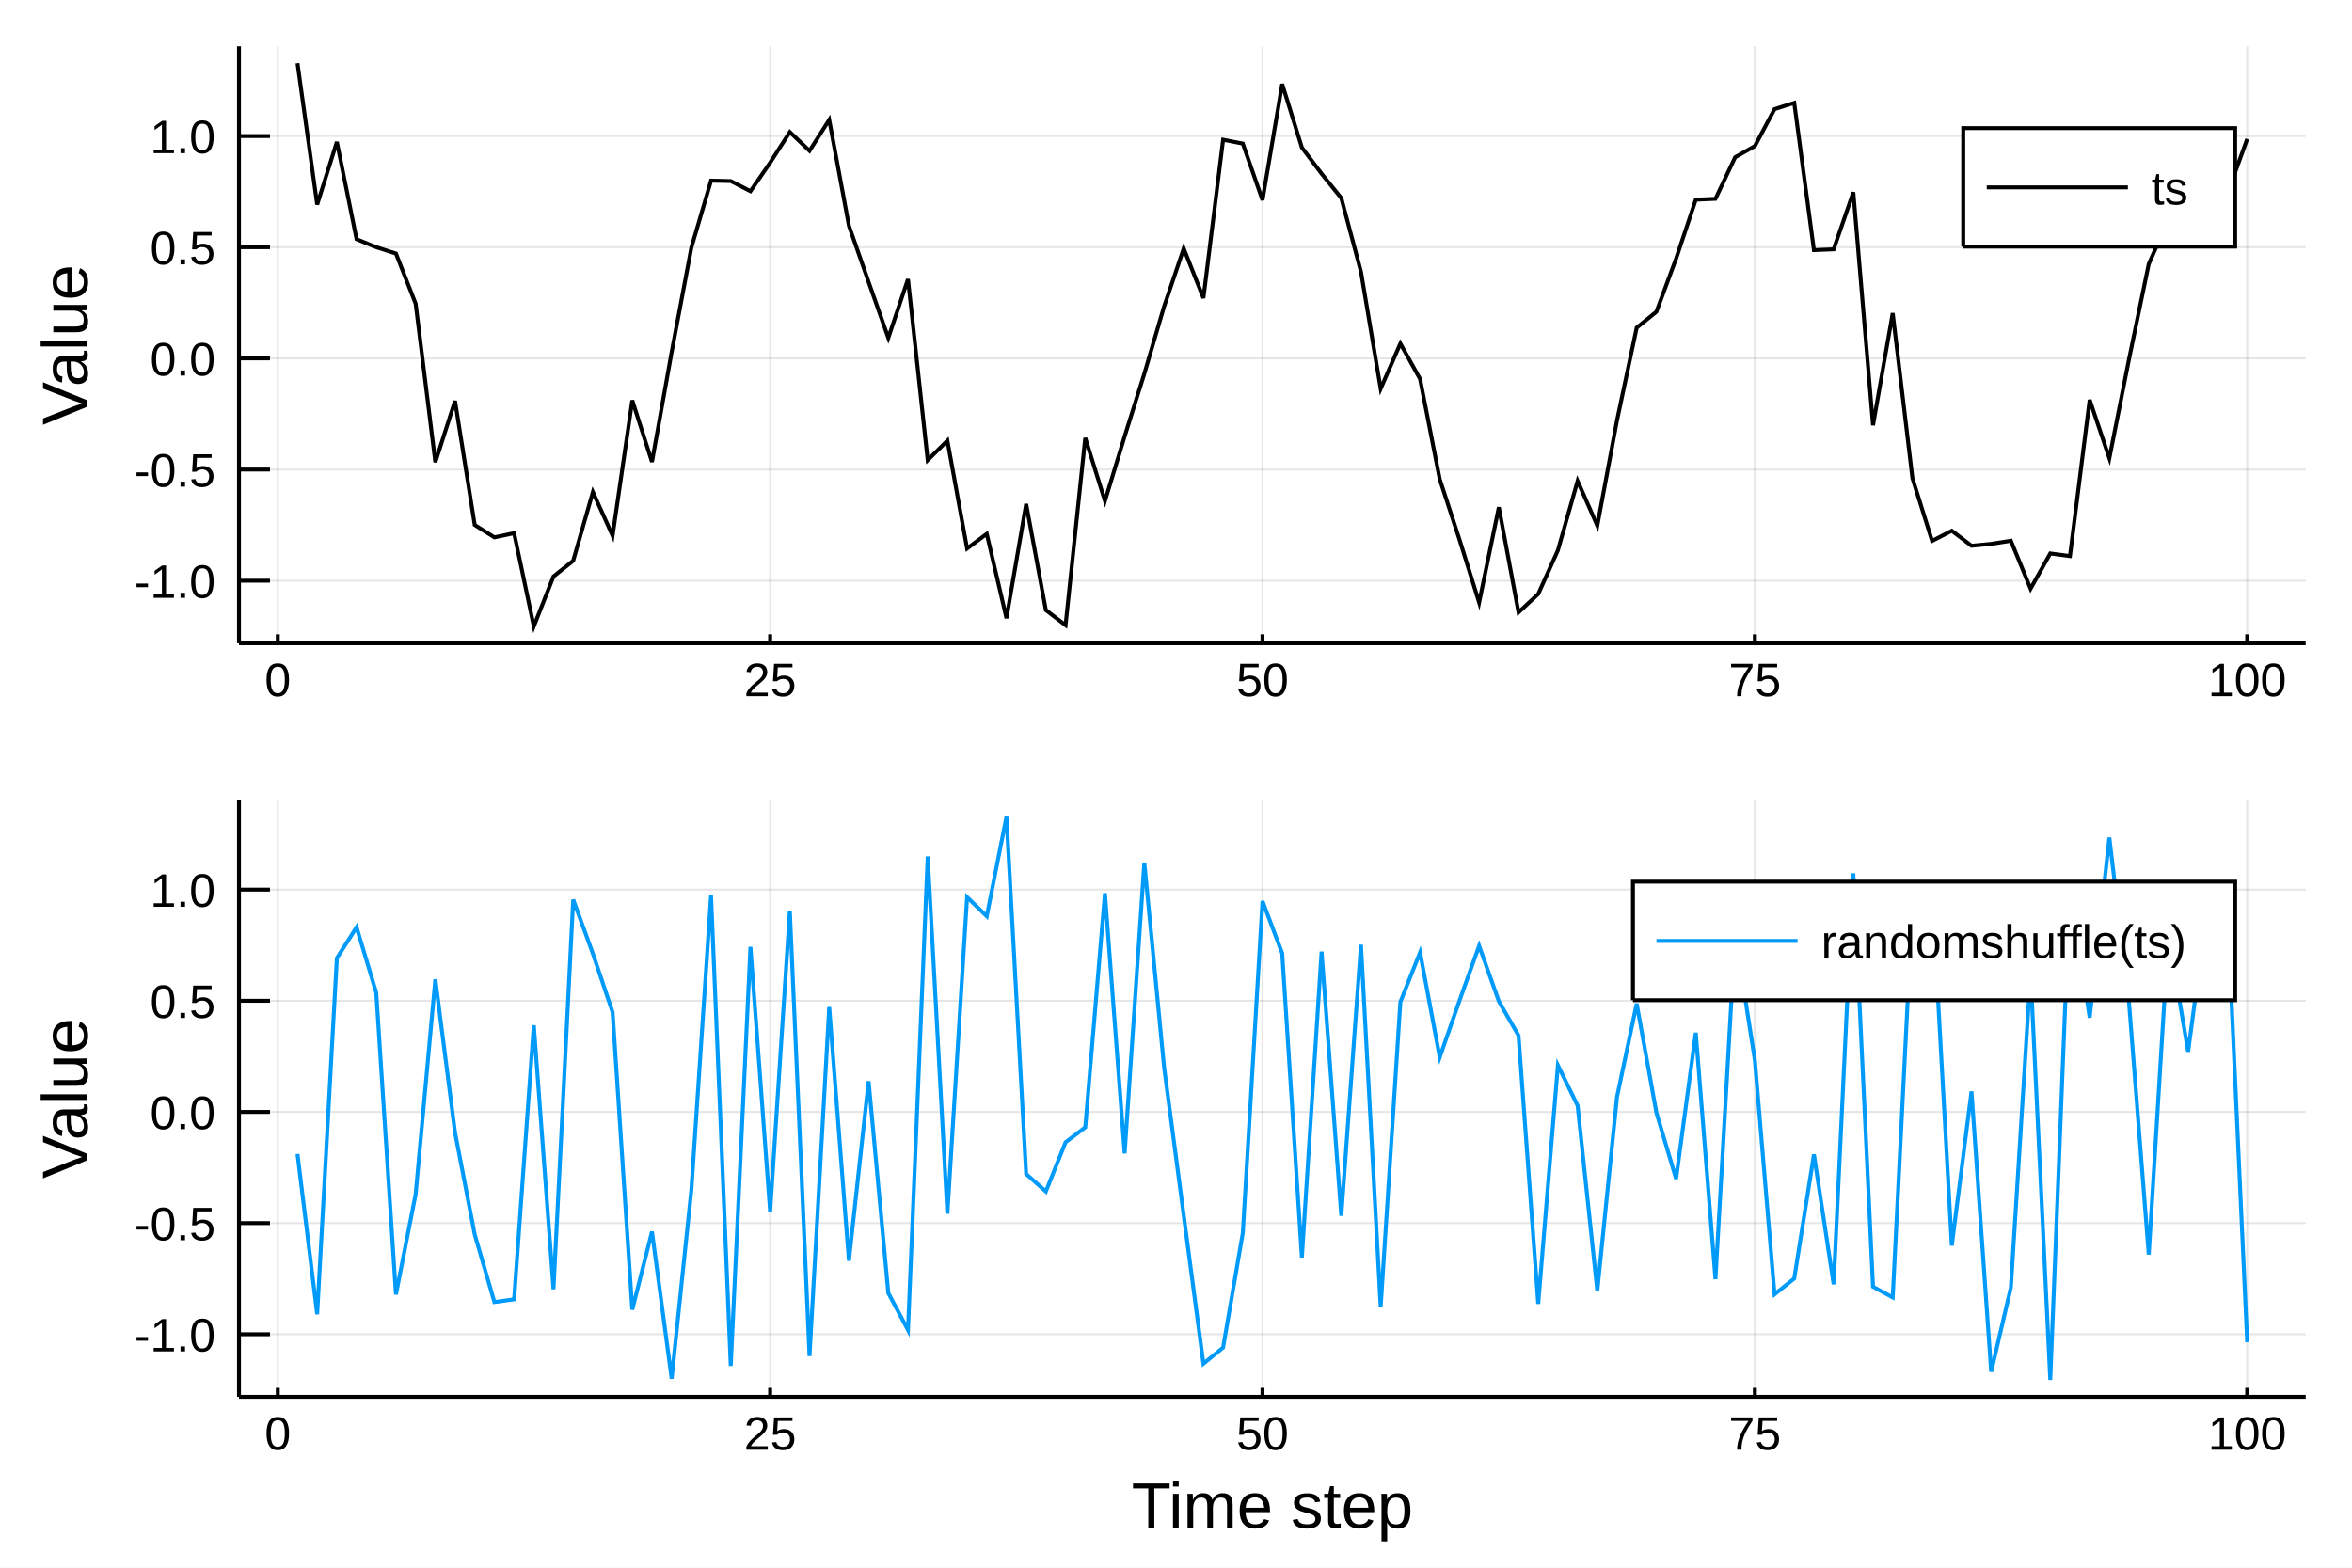
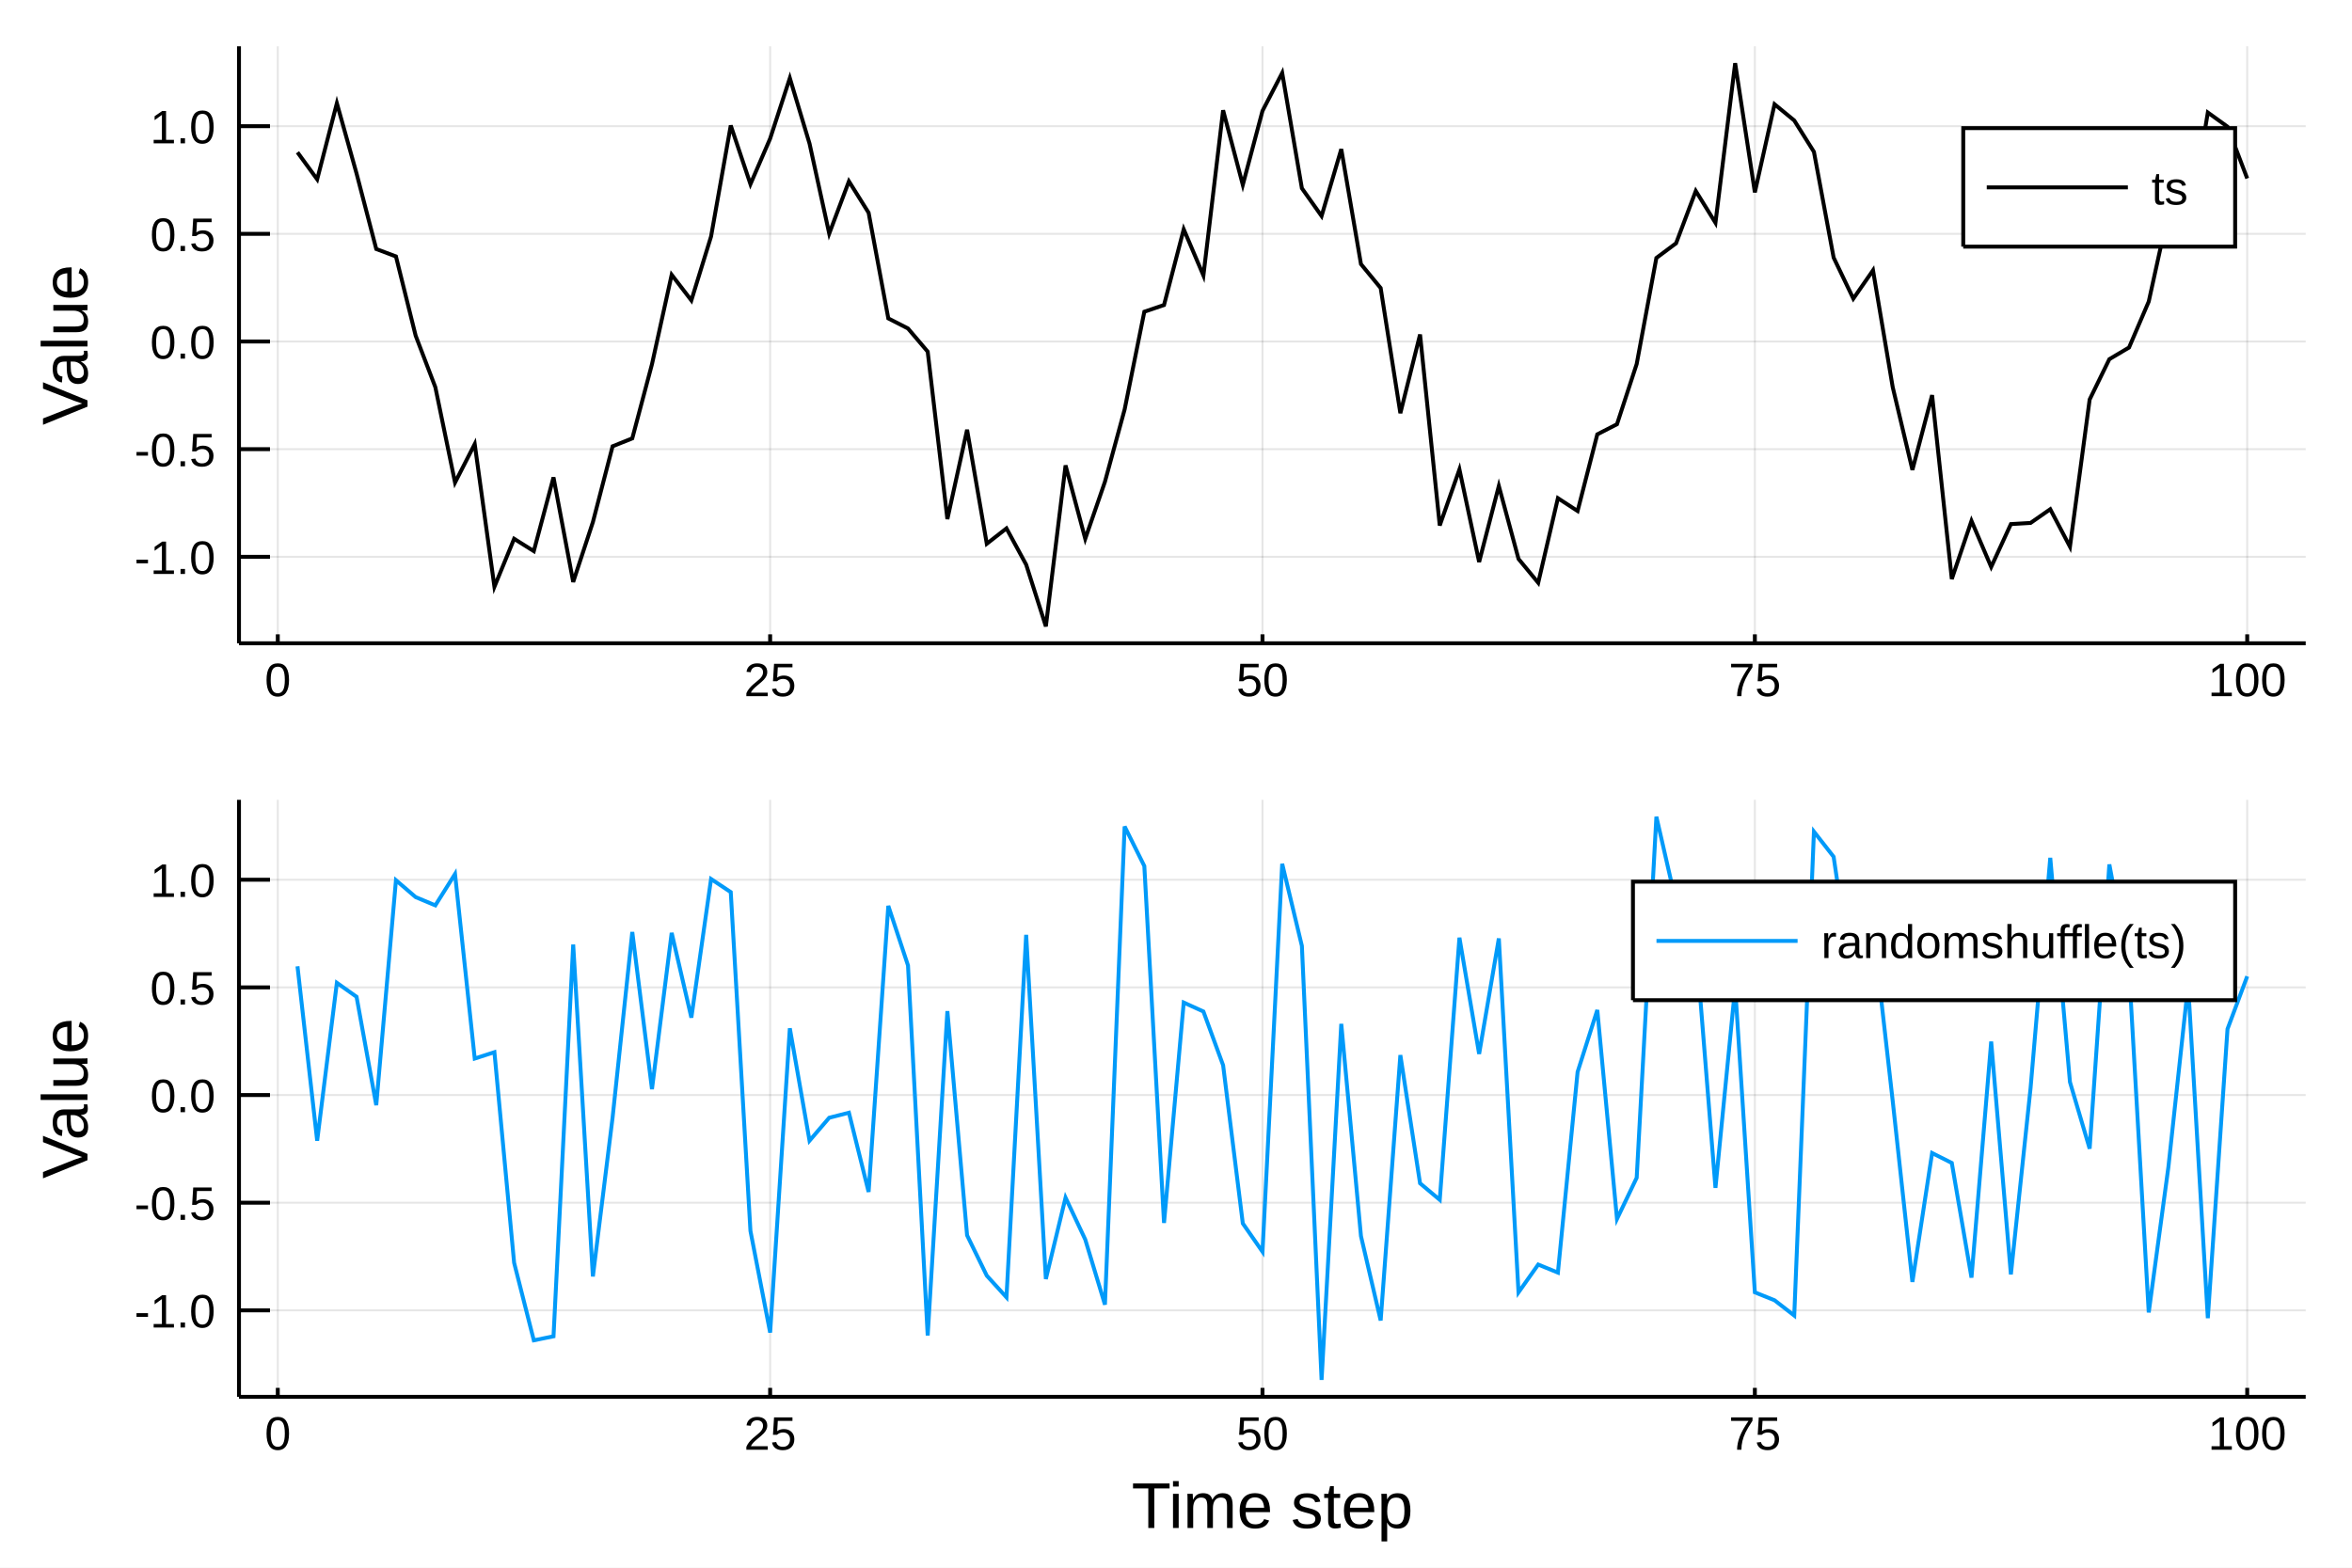
<svg xmlns="http://www.w3.org/2000/svg" width="600" height="400" viewBox="0 0 2400 1600">
  <defs>
-     <clipPath id="clip4500">
+     <clipPath id="clip0600">
      <rect x="0" y="0" width="2400" height="1600" />
    </clipPath>
  </defs>
-   <polygon clip-path="url(#clip4500)" points=" 0,1600 2400,1600 2400,0 0,0    " fill="#ffffff" fill-rule="evenodd" fill-opacity="1" />
+   <path clip-path="url(#clip0600)" d=" M0 1600 L2400 1600 L2400 0 L0 0  Z   " fill="#ffffff" fill-rule="evenodd" fill-opacity="1" />
  <defs>
-     <clipPath id="clip4501">
+     <clipPath id="clip0601">
      <rect x="480" y="0" width="1681" height="1600" />
    </clipPath>
  </defs>
-   <polygon clip-path="url(#clip4500)" points=" 243.864,656.547 2352.76,656.547 2352.76,47.244 243.864,47.244    " fill="#ffffff" fill-rule="evenodd" fill-opacity="1" />
+   <path clip-path="url(#clip0600)" d=" M243.864 656.547 L2352.76 656.547 L2352.76 47.244 L243.864 47.244  Z   " fill="#ffffff" fill-rule="evenodd" fill-opacity="1" />
  <defs>
-     <clipPath id="clip4502">
+     <clipPath id="clip0602">
      <rect x="243" y="47" width="2110" height="610" />
    </clipPath>
  </defs>
-   <polyline clip-path="url(#clip4502)" style="stroke:#000000; stroke-width:2; stroke-opacity:0.1; fill:none" points="   283.454,656.547 283.454,47.244    " />
-   <polyline clip-path="url(#clip4502)" style="stroke:#000000; stroke-width:2; stroke-opacity:0.1; fill:none" points="   785.858,656.547 785.858,47.244    " />
-   <polyline clip-path="url(#clip4502)" style="stroke:#000000; stroke-width:2; stroke-opacity:0.1; fill:none" points="   1288.26,656.547 1288.26,47.244    " />
-   <polyline clip-path="url(#clip4502)" style="stroke:#000000; stroke-width:2; stroke-opacity:0.1; fill:none" points="   1790.67,656.547 1790.67,47.244    " />
-   <polyline clip-path="url(#clip4502)" style="stroke:#000000; stroke-width:2; stroke-opacity:0.1; fill:none" points="   2293.07,656.547 2293.07,47.244    " />
-   <polyline clip-path="url(#clip4502)" style="stroke:#000000; stroke-width:2; stroke-opacity:0.1; fill:none" points="   243.864,592.692 2352.76,592.692    " />
-   <polyline clip-path="url(#clip4502)" style="stroke:#000000; stroke-width:2; stroke-opacity:0.1; fill:none" points="   243.864,479.235 2352.76,479.235    " />
-   <polyline clip-path="url(#clip4502)" style="stroke:#000000; stroke-width:2; stroke-opacity:0.1; fill:none" points="   243.864,365.778 2352.76,365.778    " />
-   <polyline clip-path="url(#clip4502)" style="stroke:#000000; stroke-width:2; stroke-opacity:0.1; fill:none" points="   243.864,252.32 2352.76,252.32    " />
-   <polyline clip-path="url(#clip4502)" style="stroke:#000000; stroke-width:2; stroke-opacity:0.1; fill:none" points="   243.864,138.863 2352.76,138.863    " />
-   <polyline clip-path="url(#clip4500)" style="stroke:#000000; stroke-width:4; stroke-opacity:1; fill:none" points="   243.864,656.547 2352.76,656.547    " />
-   <polyline clip-path="url(#clip4500)" style="stroke:#000000; stroke-width:4; stroke-opacity:1; fill:none" points="   243.864,656.547 243.864,47.244    " />
-   <polyline clip-path="url(#clip4500)" style="stroke:#000000; stroke-width:4; stroke-opacity:1; fill:none" points="   283.454,656.547 283.454,647.407    " />
-   <polyline clip-path="url(#clip4500)" style="stroke:#000000; stroke-width:4; stroke-opacity:1; fill:none" points="   785.858,656.547 785.858,647.407    " />
-   <polyline clip-path="url(#clip4500)" style="stroke:#000000; stroke-width:4; stroke-opacity:1; fill:none" points="   1288.26,656.547 1288.26,647.407    " />
-   <polyline clip-path="url(#clip4500)" style="stroke:#000000; stroke-width:4; stroke-opacity:1; fill:none" points="   1790.67,656.547 1790.67,647.407    " />
-   <polyline clip-path="url(#clip4500)" style="stroke:#000000; stroke-width:4; stroke-opacity:1; fill:none" points="   2293.07,656.547 2293.07,647.407    " />
-   <polyline clip-path="url(#clip4500)" style="stroke:#000000; stroke-width:4; stroke-opacity:1; fill:none" points="   243.864,592.692 275.498,592.692    " />
-   <polyline clip-path="url(#clip4500)" style="stroke:#000000; stroke-width:4; stroke-opacity:1; fill:none" points="   243.864,479.235 275.498,479.235    " />
-   <polyline clip-path="url(#clip4500)" style="stroke:#000000; stroke-width:4; stroke-opacity:1; fill:none" points="   243.864,365.778 275.498,365.778    " />
-   <polyline clip-path="url(#clip4500)" style="stroke:#000000; stroke-width:4; stroke-opacity:1; fill:none" points="   243.864,252.32 275.498,252.32    " />
-   <polyline clip-path="url(#clip4500)" style="stroke:#000000; stroke-width:4; stroke-opacity:1; fill:none" points="   243.864,138.863 275.498,138.863    " />
-   <g clip-path="url(#clip4500)">
+   <polyline clip-path="url(#clip0602)" style="stroke:#000000; stroke-width:2; stroke-opacity:0.1; fill:none" points="   283.454,656.547 283.454,47.244    " />
+   <polyline clip-path="url(#clip0602)" style="stroke:#000000; stroke-width:2; stroke-opacity:0.1; fill:none" points="   785.858,656.547 785.858,47.244    " />
+   <polyline clip-path="url(#clip0602)" style="stroke:#000000; stroke-width:2; stroke-opacity:0.1; fill:none" points="   1288.26,656.547 1288.26,47.244    " />
+   <polyline clip-path="url(#clip0602)" style="stroke:#000000; stroke-width:2; stroke-opacity:0.1; fill:none" points="   1790.67,656.547 1790.67,47.244    " />
+   <polyline clip-path="url(#clip0602)" style="stroke:#000000; stroke-width:2; stroke-opacity:0.1; fill:none" points="   2293.07,656.547 2293.07,47.244    " />
+   <polyline clip-path="url(#clip0602)" style="stroke:#000000; stroke-width:2; stroke-opacity:0.1; fill:none" points="   243.864,568.295 2352.76,568.295    " />
+   <polyline clip-path="url(#clip0602)" style="stroke:#000000; stroke-width:2; stroke-opacity:0.1; fill:none" points="   243.864,458.418 2352.76,458.418    " />
+   <polyline clip-path="url(#clip0602)" style="stroke:#000000; stroke-width:2; stroke-opacity:0.1; fill:none" points="   243.864,348.542 2352.76,348.542    " />
+   <polyline clip-path="url(#clip0602)" style="stroke:#000000; stroke-width:2; stroke-opacity:0.1; fill:none" points="   243.864,238.665 2352.76,238.665    " />
+   <polyline clip-path="url(#clip0602)" style="stroke:#000000; stroke-width:2; stroke-opacity:0.1; fill:none" points="   243.864,128.788 2352.76,128.788    " />
+   <polyline clip-path="url(#clip0600)" style="stroke:#000000; stroke-width:4; stroke-opacity:1; fill:none" points="   243.864,656.547 2352.76,656.547    " />
+   <polyline clip-path="url(#clip0600)" style="stroke:#000000; stroke-width:4; stroke-opacity:1; fill:none" points="   243.864,656.547 243.864,47.244    " />
+   <polyline clip-path="url(#clip0600)" style="stroke:#000000; stroke-width:4; stroke-opacity:1; fill:none" points="   283.454,656.547 283.454,647.407    " />
+   <polyline clip-path="url(#clip0600)" style="stroke:#000000; stroke-width:4; stroke-opacity:1; fill:none" points="   785.858,656.547 785.858,647.407    " />
+   <polyline clip-path="url(#clip0600)" style="stroke:#000000; stroke-width:4; stroke-opacity:1; fill:none" points="   1288.26,656.547 1288.26,647.407    " />
+   <polyline clip-path="url(#clip0600)" style="stroke:#000000; stroke-width:4; stroke-opacity:1; fill:none" points="   1790.67,656.547 1790.67,647.407    " />
+   <polyline clip-path="url(#clip0600)" style="stroke:#000000; stroke-width:4; stroke-opacity:1; fill:none" points="   2293.07,656.547 2293.07,647.407    " />
+   <polyline clip-path="url(#clip0600)" style="stroke:#000000; stroke-width:4; stroke-opacity:1; fill:none" points="   243.864,568.295 275.498,568.295    " />
+   <polyline clip-path="url(#clip0600)" style="stroke:#000000; stroke-width:4; stroke-opacity:1; fill:none" points="   243.864,458.418 275.498,458.418    " />
+   <polyline clip-path="url(#clip0600)" style="stroke:#000000; stroke-width:4; stroke-opacity:1; fill:none" points="   243.864,348.542 275.498,348.542    " />
+   <polyline clip-path="url(#clip0600)" style="stroke:#000000; stroke-width:4; stroke-opacity:1; fill:none" points="   243.864,238.665 275.498,238.665    " />
+   <polyline clip-path="url(#clip0600)" style="stroke:#000000; stroke-width:4; stroke-opacity:1; fill:none" points="   243.864,128.788 275.498,128.788    " />
+   <g clip-path="url(#clip0600)">
    <text style="fill:#000000; fill-opacity:1; font-family:Arial,Helvetica Neue,Helvetica,sans-serif; font-size:48px; text-anchor:middle;" transform="rotate(0, 283.454, 710.547)" x="283.454" y="710.547">0</text>
  </g>
-   <g clip-path="url(#clip4500)">
+   <g clip-path="url(#clip0600)">
    <text style="fill:#000000; fill-opacity:1; font-family:Arial,Helvetica Neue,Helvetica,sans-serif; font-size:48px; text-anchor:middle;" transform="rotate(0, 785.858, 710.547)" x="785.858" y="710.547">25</text>
  </g>
-   <g clip-path="url(#clip4500)">
+   <g clip-path="url(#clip0600)">
    <text style="fill:#000000; fill-opacity:1; font-family:Arial,Helvetica Neue,Helvetica,sans-serif; font-size:48px; text-anchor:middle;" transform="rotate(0, 1288.26, 710.547)" x="1288.26" y="710.547">50</text>
  </g>
-   <g clip-path="url(#clip4500)">
+   <g clip-path="url(#clip0600)">
    <text style="fill:#000000; fill-opacity:1; font-family:Arial,Helvetica Neue,Helvetica,sans-serif; font-size:48px; text-anchor:middle;" transform="rotate(0, 1790.67, 710.547)" x="1790.67" y="710.547">75</text>
  </g>
-   <g clip-path="url(#clip4500)">
+   <g clip-path="url(#clip0600)">
    <text style="fill:#000000; fill-opacity:1; font-family:Arial,Helvetica Neue,Helvetica,sans-serif; font-size:48px; text-anchor:middle;" transform="rotate(0, 2293.07, 710.547)" x="2293.07" y="710.547">100</text>
  </g>
-   <g clip-path="url(#clip4500)">
-     <text style="fill:#000000; fill-opacity:1; font-family:Arial,Helvetica Neue,Helvetica,sans-serif; font-size:48px; text-anchor:end;" transform="rotate(0, 219.864, 610.192)" x="219.864" y="610.192">-1.0</text>
+   <g clip-path="url(#clip0600)">
+     <text style="fill:#000000; fill-opacity:1; font-family:Arial,Helvetica Neue,Helvetica,sans-serif; font-size:48px; text-anchor:end;" transform="rotate(0, 219.864, 585.795)" x="219.864" y="585.795">-1.0</text>
  </g>
-   <g clip-path="url(#clip4500)">
-     <text style="fill:#000000; fill-opacity:1; font-family:Arial,Helvetica Neue,Helvetica,sans-serif; font-size:48px; text-anchor:end;" transform="rotate(0, 219.864, 496.735)" x="219.864" y="496.735">-0.5</text>
+   <g clip-path="url(#clip0600)">
+     <text style="fill:#000000; fill-opacity:1; font-family:Arial,Helvetica Neue,Helvetica,sans-serif; font-size:48px; text-anchor:end;" transform="rotate(0, 219.864, 475.918)" x="219.864" y="475.918">-0.5</text>
  </g>
-   <g clip-path="url(#clip4500)">
-     <text style="fill:#000000; fill-opacity:1; font-family:Arial,Helvetica Neue,Helvetica,sans-serif; font-size:48px; text-anchor:end;" transform="rotate(0, 219.864, 383.278)" x="219.864" y="383.278">0.0</text>
+   <g clip-path="url(#clip0600)">
+     <text style="fill:#000000; fill-opacity:1; font-family:Arial,Helvetica Neue,Helvetica,sans-serif; font-size:48px; text-anchor:end;" transform="rotate(0, 219.864, 366.042)" x="219.864" y="366.042">0.0</text>
  </g>
-   <g clip-path="url(#clip4500)">
-     <text style="fill:#000000; fill-opacity:1; font-family:Arial,Helvetica Neue,Helvetica,sans-serif; font-size:48px; text-anchor:end;" transform="rotate(0, 219.864, 269.82)" x="219.864" y="269.82">0.5</text>
+   <g clip-path="url(#clip0600)">
+     <text style="fill:#000000; fill-opacity:1; font-family:Arial,Helvetica Neue,Helvetica,sans-serif; font-size:48px; text-anchor:end;" transform="rotate(0, 219.864, 256.165)" x="219.864" y="256.165">0.5</text>
  </g>
-   <g clip-path="url(#clip4500)">
-     <text style="fill:#000000; fill-opacity:1; font-family:Arial,Helvetica Neue,Helvetica,sans-serif; font-size:48px; text-anchor:end;" transform="rotate(0, 219.864, 156.363)" x="219.864" y="156.363">1.0</text>
+   <g clip-path="url(#clip0600)">
+     <text style="fill:#000000; fill-opacity:1; font-family:Arial,Helvetica Neue,Helvetica,sans-serif; font-size:48px; text-anchor:end;" transform="rotate(0, 219.864, 146.288)" x="219.864" y="146.288">1.0</text>
  </g>
-   <g clip-path="url(#clip4500)">
+   <g clip-path="url(#clip0600)">
    <text style="fill:#000000; fill-opacity:1; font-family:Arial,Helvetica Neue,Helvetica,sans-serif; font-size:66px; text-anchor:middle;" transform="rotate(-90, 89.2861, 351.895)" x="89.286" y="351.895">Value</text>
  </g>
-   <polyline clip-path="url(#clip4502)" style="stroke:#000000; stroke-width:4; stroke-opacity:1; fill:none" points="   303.55,64.489 323.646,208.799 343.742,144.835 363.838,244.129 383.934,252.313 404.031,258.768 424.127,309.952 444.223,471.757 464.319,409.172 484.415,535.782    504.511,548.439 524.608,544.145 544.704,639.302 564.8,588.349 584.896,572.292 604.992,502.167 625.088,546.735 645.185,408.627 665.281,471.431 685.377,359.298    705.473,252.788 725.569,184.352 745.665,184.802 765.762,195.147 785.858,166.028 805.954,134.748 826.05,153.945 846.146,122.265 866.242,230.396 886.339,287.82    906.435,344.858 926.531,284.935 946.627,469.626 966.723,449.744 986.819,559.811 1006.92,544.864 1027.01,630.975 1047.11,514.33 1067.2,622.722 1087.3,638.079    1107.4,446.969 1127.49,511.347 1147.59,445.364 1167.68,381.453 1187.78,313.021 1207.88,253.614 1227.97,304.267 1248.07,142.597 1268.17,146.573 1288.26,204.25    1308.36,85.746 1328.45,150.604 1348.55,177.25 1368.65,202.149 1388.74,277.319 1408.84,396.715 1428.94,350.623 1449.03,386.751 1469.13,489.114 1489.22,550.552    1509.32,614.963 1529.42,517.712 1549.51,624.99 1569.61,606.254 1589.7,561.652 1609.8,490.874 1629.9,536.491 1649.99,429.151 1670.09,334.461 1690.19,318.2    1710.28,263.999 1730.38,203.833 1750.47,202.934 1770.57,160.492 1790.67,149.075 1810.76,111.354 1830.86,104.998 1850.95,255.269 1871.05,254.457 1891.15,196.24    1911.24,434.032 1931.34,319.585 1951.44,487.953 1971.53,552.084 1991.63,541.709 2011.72,557.036 2031.82,555.094 2051.92,551.928 2072.01,600.827 2092.11,564.877    2112.2,567.562 2132.3,408.099 2152.4,467.688 2172.49,366.471 2192.59,269.54 2212.69,224.024 2232.78,156.368 2252.88,163.551 2272.97,197.285 2293.07,141.88       " />
-   <polygon clip-path="url(#clip4500)" points=" 2003.31,251.724 2280.76,251.724 2280.76,130.764 2003.31,130.764    " fill="#ffffff" fill-rule="evenodd" fill-opacity="1" />
-   <polyline clip-path="url(#clip4500)" style="stroke:#000000; stroke-width:4; stroke-opacity:1; fill:none" points="   2003.31,251.724 2280.76,251.724 2280.76,130.764 2003.31,130.764 2003.31,251.724    " />
-   <polyline clip-path="url(#clip4500)" style="stroke:#000000; stroke-width:4; stroke-opacity:1; fill:none" points="   2027.31,191.244 2171.31,191.244    " />
-   <g clip-path="url(#clip4500)">
+   <polyline clip-path="url(#clip0602)" style="stroke:#000000; stroke-width:4; stroke-opacity:1; fill:none" points="   303.55,155.464 323.646,183.019 343.742,105.352 363.838,177.078 383.934,254.146 404.031,261.74 424.127,342.551 444.223,395.15 464.319,492.493 484.415,453.237    504.511,598.87 524.608,549.894 544.704,562.481 564.8,487.206 584.896,593.954 604.992,532.862 625.088,455.491 645.185,447.417 665.281,371.712 685.377,280.432    705.473,306.575 725.569,241.364 745.665,128.055 765.762,187.943 785.858,141.443 805.954,79.684 826.05,146.526 846.146,238.422 866.242,185.026 886.339,217.137    906.435,324.971 926.531,335.25 946.627,358.884 966.723,529.766 986.819,438.608 1006.92,554.962 1027.01,539.274 1047.11,576.269 1067.2,639.302 1087.3,474.994    1107.4,549.921 1127.49,491.702 1147.59,417.866 1167.68,318.145 1187.78,311.306 1207.88,233.998 1227.97,281.167 1248.07,112.546 1268.17,188.693 1288.26,113.17    1308.36,74.436 1328.45,192.143 1348.55,220.48 1368.65,152.184 1388.74,269.55 1408.84,293.965 1428.94,421.712 1449.03,341.389 1469.13,536.322 1489.22,479.093    1509.32,573.578 1529.42,495.973 1549.51,570.434 1569.61,594.788 1589.7,508.453 1609.8,521.548 1629.9,443.304 1649.99,432.974 1670.09,371.51 1690.19,263.266    1710.28,248.281 1730.38,194.916 1750.47,227.362 1770.57,64.489 1790.67,196.335 1810.76,106.407 1830.86,122.947 1850.95,154.958 1871.05,262.892 1891.15,304.803    1911.24,275.888 1931.34,395.128 1951.44,479.574 1971.53,403.28 1991.63,590.964 2011.72,531.596 2031.82,578.64 2051.92,534.892 2072.01,533.707 2092.11,519.706    2112.2,557.983 2132.3,407.729 2152.4,366.583 2172.49,354.669 2192.59,307.764 2212.69,216.291 2232.78,235.9 2252.88,114.835 2272.97,129.296 2293.07,182.127       " />
+   <path clip-path="url(#clip0600)" d=" M2003.31 251.724 L2280.76 251.724 L2280.76 130.764 L2003.31 130.764  Z   " fill="#ffffff" fill-rule="evenodd" fill-opacity="1" />
+   <polyline clip-path="url(#clip0600)" style="stroke:#000000; stroke-width:4; stroke-opacity:1; fill:none" points="   2003.31,251.724 2280.76,251.724 2280.76,130.764 2003.31,130.764 2003.31,251.724    " />
+   <polyline clip-path="url(#clip0600)" style="stroke:#000000; stroke-width:4; stroke-opacity:1; fill:none" points="   2027.31,191.244 2171.31,191.244    " />
+   <g clip-path="url(#clip0600)">
    <text style="fill:#000000; fill-opacity:1; font-family:Arial,Helvetica Neue,Helvetica,sans-serif; font-size:48px; text-anchor:start;" transform="rotate(0, 2195.31, 208.744)" x="2195.31" y="208.744">ts</text>
  </g>
-   <polygon clip-path="url(#clip4500)" points=" 243.864,1425.62 2352.76,1425.62 2352.76,816.316 243.864,816.316    " fill="#ffffff" fill-rule="evenodd" fill-opacity="1" />
+   <path clip-path="url(#clip0600)" d=" M243.864 1425.62 L2352.76 1425.62 L2352.76 816.316 L243.864 816.316  Z   " fill="#ffffff" fill-rule="evenodd" fill-opacity="1" />
  <defs>
-     <clipPath id="clip4503">
+     <clipPath id="clip0603">
      <rect x="243" y="816" width="2110" height="610" />
    </clipPath>
  </defs>
-   <polyline clip-path="url(#clip4503)" style="stroke:#000000; stroke-width:2; stroke-opacity:0.1; fill:none" points="   283.454,1425.62 283.454,816.316    " />
-   <polyline clip-path="url(#clip4503)" style="stroke:#000000; stroke-width:2; stroke-opacity:0.1; fill:none" points="   785.858,1425.62 785.858,816.316    " />
-   <polyline clip-path="url(#clip4503)" style="stroke:#000000; stroke-width:2; stroke-opacity:0.1; fill:none" points="   1288.26,1425.62 1288.26,816.316    " />
-   <polyline clip-path="url(#clip4503)" style="stroke:#000000; stroke-width:2; stroke-opacity:0.1; fill:none" points="   1790.67,1425.62 1790.67,816.316    " />
-   <polyline clip-path="url(#clip4503)" style="stroke:#000000; stroke-width:2; stroke-opacity:0.1; fill:none" points="   2293.07,1425.62 2293.07,816.316    " />
-   <polyline clip-path="url(#clip4503)" style="stroke:#000000; stroke-width:2; stroke-opacity:0.1; fill:none" points="   243.864,1361.76 2352.76,1361.76    " />
-   <polyline clip-path="url(#clip4503)" style="stroke:#000000; stroke-width:2; stroke-opacity:0.1; fill:none" points="   243.864,1248.31 2352.76,1248.31    " />
-   <polyline clip-path="url(#clip4503)" style="stroke:#000000; stroke-width:2; stroke-opacity:0.1; fill:none" points="   243.864,1134.85 2352.76,1134.85    " />
-   <polyline clip-path="url(#clip4503)" style="stroke:#000000; stroke-width:2; stroke-opacity:0.1; fill:none" points="   243.864,1021.39 2352.76,1021.39    " />
-   <polyline clip-path="url(#clip4503)" style="stroke:#000000; stroke-width:2; stroke-opacity:0.1; fill:none" points="   243.864,907.935 2352.76,907.935    " />
-   <polyline clip-path="url(#clip4500)" style="stroke:#000000; stroke-width:4; stroke-opacity:1; fill:none" points="   243.864,1425.62 2352.76,1425.62    " />
-   <polyline clip-path="url(#clip4500)" style="stroke:#000000; stroke-width:4; stroke-opacity:1; fill:none" points="   243.864,1425.62 243.864,816.316    " />
-   <polyline clip-path="url(#clip4500)" style="stroke:#000000; stroke-width:4; stroke-opacity:1; fill:none" points="   283.454,1425.62 283.454,1416.48    " />
-   <polyline clip-path="url(#clip4500)" style="stroke:#000000; stroke-width:4; stroke-opacity:1; fill:none" points="   785.858,1425.62 785.858,1416.48    " />
-   <polyline clip-path="url(#clip4500)" style="stroke:#000000; stroke-width:4; stroke-opacity:1; fill:none" points="   1288.26,1425.62 1288.26,1416.48    " />
-   <polyline clip-path="url(#clip4500)" style="stroke:#000000; stroke-width:4; stroke-opacity:1; fill:none" points="   1790.67,1425.62 1790.67,1416.48    " />
-   <polyline clip-path="url(#clip4500)" style="stroke:#000000; stroke-width:4; stroke-opacity:1; fill:none" points="   2293.07,1425.62 2293.07,1416.48    " />
-   <polyline clip-path="url(#clip4500)" style="stroke:#000000; stroke-width:4; stroke-opacity:1; fill:none" points="   243.864,1361.76 275.498,1361.76    " />
-   <polyline clip-path="url(#clip4500)" style="stroke:#000000; stroke-width:4; stroke-opacity:1; fill:none" points="   243.864,1248.31 275.498,1248.31    " />
-   <polyline clip-path="url(#clip4500)" style="stroke:#000000; stroke-width:4; stroke-opacity:1; fill:none" points="   243.864,1134.85 275.498,1134.85    " />
-   <polyline clip-path="url(#clip4500)" style="stroke:#000000; stroke-width:4; stroke-opacity:1; fill:none" points="   243.864,1021.39 275.498,1021.39    " />
-   <polyline clip-path="url(#clip4500)" style="stroke:#000000; stroke-width:4; stroke-opacity:1; fill:none" points="   243.864,907.935 275.498,907.935    " />
-   <g clip-path="url(#clip4500)">
+   <polyline clip-path="url(#clip0603)" style="stroke:#000000; stroke-width:2; stroke-opacity:0.1; fill:none" points="   283.454,1425.62 283.454,816.316    " />
+   <polyline clip-path="url(#clip0603)" style="stroke:#000000; stroke-width:2; stroke-opacity:0.1; fill:none" points="   785.858,1425.62 785.858,816.316    " />
+   <polyline clip-path="url(#clip0603)" style="stroke:#000000; stroke-width:2; stroke-opacity:0.1; fill:none" points="   1288.26,1425.62 1288.26,816.316    " />
+   <polyline clip-path="url(#clip0603)" style="stroke:#000000; stroke-width:2; stroke-opacity:0.1; fill:none" points="   1790.67,1425.62 1790.67,816.316    " />
+   <polyline clip-path="url(#clip0603)" style="stroke:#000000; stroke-width:2; stroke-opacity:0.1; fill:none" points="   2293.07,1425.62 2293.07,816.316    " />
+   <polyline clip-path="url(#clip0603)" style="stroke:#000000; stroke-width:2; stroke-opacity:0.1; fill:none" points="   243.864,1337.37 2352.76,1337.37    " />
+   <polyline clip-path="url(#clip0603)" style="stroke:#000000; stroke-width:2; stroke-opacity:0.1; fill:none" points="   243.864,1227.49 2352.76,1227.49    " />
+   <polyline clip-path="url(#clip0603)" style="stroke:#000000; stroke-width:2; stroke-opacity:0.1; fill:none" points="   243.864,1117.61 2352.76,1117.61    " />
+   <polyline clip-path="url(#clip0603)" style="stroke:#000000; stroke-width:2; stroke-opacity:0.1; fill:none" points="   243.864,1007.74 2352.76,1007.74    " />
+   <polyline clip-path="url(#clip0603)" style="stroke:#000000; stroke-width:2; stroke-opacity:0.1; fill:none" points="   243.864,897.86 2352.76,897.86    " />
+   <polyline clip-path="url(#clip0600)" style="stroke:#000000; stroke-width:4; stroke-opacity:1; fill:none" points="   243.864,1425.62 2352.76,1425.62    " />
+   <polyline clip-path="url(#clip0600)" style="stroke:#000000; stroke-width:4; stroke-opacity:1; fill:none" points="   243.864,1425.62 243.864,816.316    " />
+   <polyline clip-path="url(#clip0600)" style="stroke:#000000; stroke-width:4; stroke-opacity:1; fill:none" points="   283.454,1425.62 283.454,1416.48    " />
+   <polyline clip-path="url(#clip0600)" style="stroke:#000000; stroke-width:4; stroke-opacity:1; fill:none" points="   785.858,1425.62 785.858,1416.48    " />
+   <polyline clip-path="url(#clip0600)" style="stroke:#000000; stroke-width:4; stroke-opacity:1; fill:none" points="   1288.26,1425.62 1288.26,1416.48    " />
+   <polyline clip-path="url(#clip0600)" style="stroke:#000000; stroke-width:4; stroke-opacity:1; fill:none" points="   1790.67,1425.62 1790.67,1416.48    " />
+   <polyline clip-path="url(#clip0600)" style="stroke:#000000; stroke-width:4; stroke-opacity:1; fill:none" points="   2293.07,1425.62 2293.07,1416.48    " />
+   <polyline clip-path="url(#clip0600)" style="stroke:#000000; stroke-width:4; stroke-opacity:1; fill:none" points="   243.864,1337.37 275.498,1337.37    " />
+   <polyline clip-path="url(#clip0600)" style="stroke:#000000; stroke-width:4; stroke-opacity:1; fill:none" points="   243.864,1227.49 275.498,1227.49    " />
+   <polyline clip-path="url(#clip0600)" style="stroke:#000000; stroke-width:4; stroke-opacity:1; fill:none" points="   243.864,1117.61 275.498,1117.61    " />
+   <polyline clip-path="url(#clip0600)" style="stroke:#000000; stroke-width:4; stroke-opacity:1; fill:none" points="   243.864,1007.74 275.498,1007.74    " />
+   <polyline clip-path="url(#clip0600)" style="stroke:#000000; stroke-width:4; stroke-opacity:1; fill:none" points="   243.864,897.86 275.498,897.86    " />
+   <g clip-path="url(#clip0600)">
    <text style="fill:#000000; fill-opacity:1; font-family:Arial,Helvetica Neue,Helvetica,sans-serif; font-size:48px; text-anchor:middle;" transform="rotate(0, 283.454, 1479.62)" x="283.454" y="1479.62">0</text>
  </g>
-   <g clip-path="url(#clip4500)">
+   <g clip-path="url(#clip0600)">
    <text style="fill:#000000; fill-opacity:1; font-family:Arial,Helvetica Neue,Helvetica,sans-serif; font-size:48px; text-anchor:middle;" transform="rotate(0, 785.858, 1479.62)" x="785.858" y="1479.62">25</text>
  </g>
-   <g clip-path="url(#clip4500)">
+   <g clip-path="url(#clip0600)">
    <text style="fill:#000000; fill-opacity:1; font-family:Arial,Helvetica Neue,Helvetica,sans-serif; font-size:48px; text-anchor:middle;" transform="rotate(0, 1288.26, 1479.62)" x="1288.26" y="1479.62">50</text>
  </g>
-   <g clip-path="url(#clip4500)">
+   <g clip-path="url(#clip0600)">
    <text style="fill:#000000; fill-opacity:1; font-family:Arial,Helvetica Neue,Helvetica,sans-serif; font-size:48px; text-anchor:middle;" transform="rotate(0, 1790.67, 1479.62)" x="1790.67" y="1479.62">75</text>
  </g>
-   <g clip-path="url(#clip4500)">
+   <g clip-path="url(#clip0600)">
    <text style="fill:#000000; fill-opacity:1; font-family:Arial,Helvetica Neue,Helvetica,sans-serif; font-size:48px; text-anchor:middle;" transform="rotate(0, 2293.07, 1479.62)" x="2293.07" y="1479.62">100</text>
  </g>
-   <g clip-path="url(#clip4500)">
-     <text style="fill:#000000; fill-opacity:1; font-family:Arial,Helvetica Neue,Helvetica,sans-serif; font-size:48px; text-anchor:end;" transform="rotate(0, 219.864, 1379.26)" x="219.864" y="1379.26">-1.0</text>
+   <g clip-path="url(#clip0600)">
+     <text style="fill:#000000; fill-opacity:1; font-family:Arial,Helvetica Neue,Helvetica,sans-serif; font-size:48px; text-anchor:end;" transform="rotate(0, 219.864, 1354.87)" x="219.864" y="1354.87">-1.0</text>
  </g>
-   <g clip-path="url(#clip4500)">
-     <text style="fill:#000000; fill-opacity:1; font-family:Arial,Helvetica Neue,Helvetica,sans-serif; font-size:48px; text-anchor:end;" transform="rotate(0, 219.864, 1265.81)" x="219.864" y="1265.81">-0.5</text>
+   <g clip-path="url(#clip0600)">
+     <text style="fill:#000000; fill-opacity:1; font-family:Arial,Helvetica Neue,Helvetica,sans-serif; font-size:48px; text-anchor:end;" transform="rotate(0, 219.864, 1244.99)" x="219.864" y="1244.99">-0.5</text>
  </g>
-   <g clip-path="url(#clip4500)">
-     <text style="fill:#000000; fill-opacity:1; font-family:Arial,Helvetica Neue,Helvetica,sans-serif; font-size:48px; text-anchor:end;" transform="rotate(0, 219.864, 1152.35)" x="219.864" y="1152.35">0.0</text>
+   <g clip-path="url(#clip0600)">
+     <text style="fill:#000000; fill-opacity:1; font-family:Arial,Helvetica Neue,Helvetica,sans-serif; font-size:48px; text-anchor:end;" transform="rotate(0, 219.864, 1135.11)" x="219.864" y="1135.11">0.0</text>
  </g>
-   <g clip-path="url(#clip4500)">
-     <text style="fill:#000000; fill-opacity:1; font-family:Arial,Helvetica Neue,Helvetica,sans-serif; font-size:48px; text-anchor:end;" transform="rotate(0, 219.864, 1038.89)" x="219.864" y="1038.89">0.5</text>
+   <g clip-path="url(#clip0600)">
+     <text style="fill:#000000; fill-opacity:1; font-family:Arial,Helvetica Neue,Helvetica,sans-serif; font-size:48px; text-anchor:end;" transform="rotate(0, 219.864, 1025.24)" x="219.864" y="1025.24">0.5</text>
  </g>
-   <g clip-path="url(#clip4500)">
-     <text style="fill:#000000; fill-opacity:1; font-family:Arial,Helvetica Neue,Helvetica,sans-serif; font-size:48px; text-anchor:end;" transform="rotate(0, 219.864, 925.435)" x="219.864" y="925.435">1.0</text>
+   <g clip-path="url(#clip0600)">
+     <text style="fill:#000000; fill-opacity:1; font-family:Arial,Helvetica Neue,Helvetica,sans-serif; font-size:48px; text-anchor:end;" transform="rotate(0, 219.864, 915.36)" x="219.864" y="915.36">1.0</text>
  </g>
-   <g clip-path="url(#clip4500)">
+   <g clip-path="url(#clip0600)">
    <text style="fill:#000000; fill-opacity:1; font-family:Arial,Helvetica Neue,Helvetica,sans-serif; font-size:66px; text-anchor:middle;" transform="rotate(0, 1298.31, 1559.48)" x="1298.31" y="1559.48">Time step</text>
  </g>
-   <g clip-path="url(#clip4500)">
+   <g clip-path="url(#clip0600)">
    <text style="fill:#000000; fill-opacity:1; font-family:Arial,Helvetica Neue,Helvetica,sans-serif; font-size:66px; text-anchor:middle;" transform="rotate(-90, 89.2861, 1120.97)" x="89.286" y="1120.97">Value</text>
  </g>
-   <polyline clip-path="url(#clip4503)" style="stroke:#009af9; stroke-width:4; stroke-opacity:1; fill:none" points="   303.55,1177.7 323.646,1341.36 343.742,977.871 363.838,946.322 383.934,1013.2 404.031,1321.16 424.127,1218.82 444.223,999.468 464.319,1155.82 484.415,1259.95    504.511,1328.88 524.608,1326.11 544.704,1046.39 564.8,1315.81 584.896,918.147 604.992,973.322 625.088,1033.07 645.185,1336.63 665.281,1257.02 685.377,1407.15    705.473,1214.44 725.569,913.907 745.665,1394.06 765.762,966.357 785.858,1236.76 805.954,929.564 826.05,1384.04 846.146,1027.84 866.242,1286.78 886.339,1103.53    906.435,1319.62 926.531,1357.42 946.627,874.07 966.723,1238.7 986.819,915.645 1006.92,935.1 1027.01,833.56 1047.11,1198.22 1067.2,1216.04 1087.3,1165.79    1107.4,1150.53 1127.49,911.669 1147.59,1177.17 1167.68,880.426 1187.78,1088.66 1207.88,1240.5 1227.97,1391.79 1248.07,1375.33 1268.17,1258.19 1288.26,919.676    1308.36,972.905 1328.45,1283.4 1348.55,971.221 1368.65,1240.83 1388.74,964.218 1408.84,1333.95 1428.94,1022.69 1449.03,972.006 1469.13,1079.02 1489.22,1021.38    1509.32,965.312 1529.42,1021.86 1549.51,1056.89 1569.61,1330.72 1589.7,1087.27 1609.8,1128.37 1629.9,1317.51 1649.99,1119.69 1670.09,1024.34 1690.19,1135.54    1710.28,1203.1 1730.38,1054.01 1750.47,1305.56 1770.57,953.424 1790.67,1082.09 1810.76,1321 1830.86,1304.85 1850.95,1178.24 1871.05,1310.78 1891.15,891.337    1911.24,1313.22 1931.34,1324.17 1951.44,925.44 1971.53,910.952 1991.63,1271.24 2011.72,1113.93 2031.82,1400.05 2051.92,1313.94 2072.01,993.096 2092.11,1408.37    2112.2,903.82 2132.3,1038.61 2152.4,854.818 2172.49,1023.53 2192.59,1280.42 2212.69,953.874 2232.78,1073.34 2252.88,923.017 2272.97,932.623 2293.07,1369.9       " />
-   <polygon clip-path="url(#clip4500)" points=" 1666.28,1020.8 2280.76,1020.8 2280.76,899.836 1666.28,899.836    " fill="#ffffff" fill-rule="evenodd" fill-opacity="1" />
-   <polyline clip-path="url(#clip4500)" style="stroke:#000000; stroke-width:4; stroke-opacity:1; fill:none" points="   1666.28,1020.8 2280.76,1020.8 2280.76,899.836 1666.28,899.836 1666.28,1020.8    " />
-   <polyline clip-path="url(#clip4500)" style="stroke:#009af9; stroke-width:4; stroke-opacity:1; fill:none" points="   1690.28,960.316 1834.28,960.316    " />
-   <g clip-path="url(#clip4500)">
+   <polyline clip-path="url(#clip0603)" style="stroke:#009af9; stroke-width:4; stroke-opacity:1; fill:none" points="   303.55,986.209 323.646,1164.22 343.742,1003.07 363.838,1017.35 383.934,1127.96 404.031,898.368 424.127,915.598 444.223,924.03 464.319,892.019 484.415,1080.38    504.511,1073.88 524.608,1288.78 544.704,1367.94 564.8,1363.86 584.896,963.988 604.992,1302.78 625.088,1140.58 645.185,951.199 665.281,1111.62 685.377,952.091    705.473,1038.62 725.569,897.127 745.665,910.515 765.762,1256.28 785.858,1360.04 805.954,1049.5 826.05,1164.2 846.146,1140.78 866.242,1135.66 886.339,1216.49    906.435,924.536 926.531,985.363 946.627,1363.03 966.723,1031.96 986.819,1260.77 1006.92,1301.93 1027.01,1324.03 1047.11,954.098 1067.2,1305.39 1087.3,1222.31    1107.4,1265.05 1127.49,1331.55 1147.59,843.508 1167.68,883.907 1187.78,1248.16 1207.88,1023.22 1227.97,1032.34 1248.07,1087.22 1268.17,1248.65 1288.26,1277.52    1308.36,881.617 1328.45,965.407 1348.55,1408.37 1368.65,1044.96 1388.74,1261.57 1408.84,1347.71 1428.94,1076.84 1449.03,1207.68 1469.13,1224.56 1489.22,957.015    1509.32,1075.65 1529.42,957.765 1549.51,1318.99 1569.61,1290.62 1589.7,1298.84 1609.8,1094.04 1629.9,1030.81 1649.99,1244.07 1670.09,1202.05 1690.19,833.56    1710.28,921.256 1730.38,961.215 1750.47,1212.38 1770.57,1007.49 1790.67,1318.97 1810.76,1327.06 1830.86,1342.65 1850.95,848.756 1871.05,874.424 1891.15,1010.44    1911.24,946.15 1931.34,1123.74 1951.44,1308.35 1971.53,1176.8 1991.63,1186.94 2011.72,1303.96 2031.82,1063.04 2051.92,1300.67 2072.01,1110.46 2092.11,875.479    2112.2,1104.32 2132.3,1172.35 2152.4,882.242 2172.49,989.552 2192.59,1339.51 2212.69,1190.78 2232.78,1004.97 2252.88,1345.34 2272.97,1050.24 2293.07,996.434       " />
+   <path clip-path="url(#clip0600)" d=" M1666.28 1020.8 L2280.76 1020.8 L2280.76 899.836 L1666.28 899.836  Z   " fill="#ffffff" fill-rule="evenodd" fill-opacity="1" />
+   <polyline clip-path="url(#clip0600)" style="stroke:#000000; stroke-width:4; stroke-opacity:1; fill:none" points="   1666.28,1020.8 2280.76,1020.8 2280.76,899.836 1666.28,899.836 1666.28,1020.8    " />
+   <polyline clip-path="url(#clip0600)" style="stroke:#009af9; stroke-width:4; stroke-opacity:1; fill:none" points="   1690.28,960.316 1834.28,960.316    " />
+   <g clip-path="url(#clip0600)">
    <text style="fill:#000000; fill-opacity:1; font-family:Arial,Helvetica Neue,Helvetica,sans-serif; font-size:48px; text-anchor:start;" transform="rotate(0, 1858.28, 977.816)" x="1858.28" y="977.816">randomshuffle(ts)</text>
  </g>
</svg>
